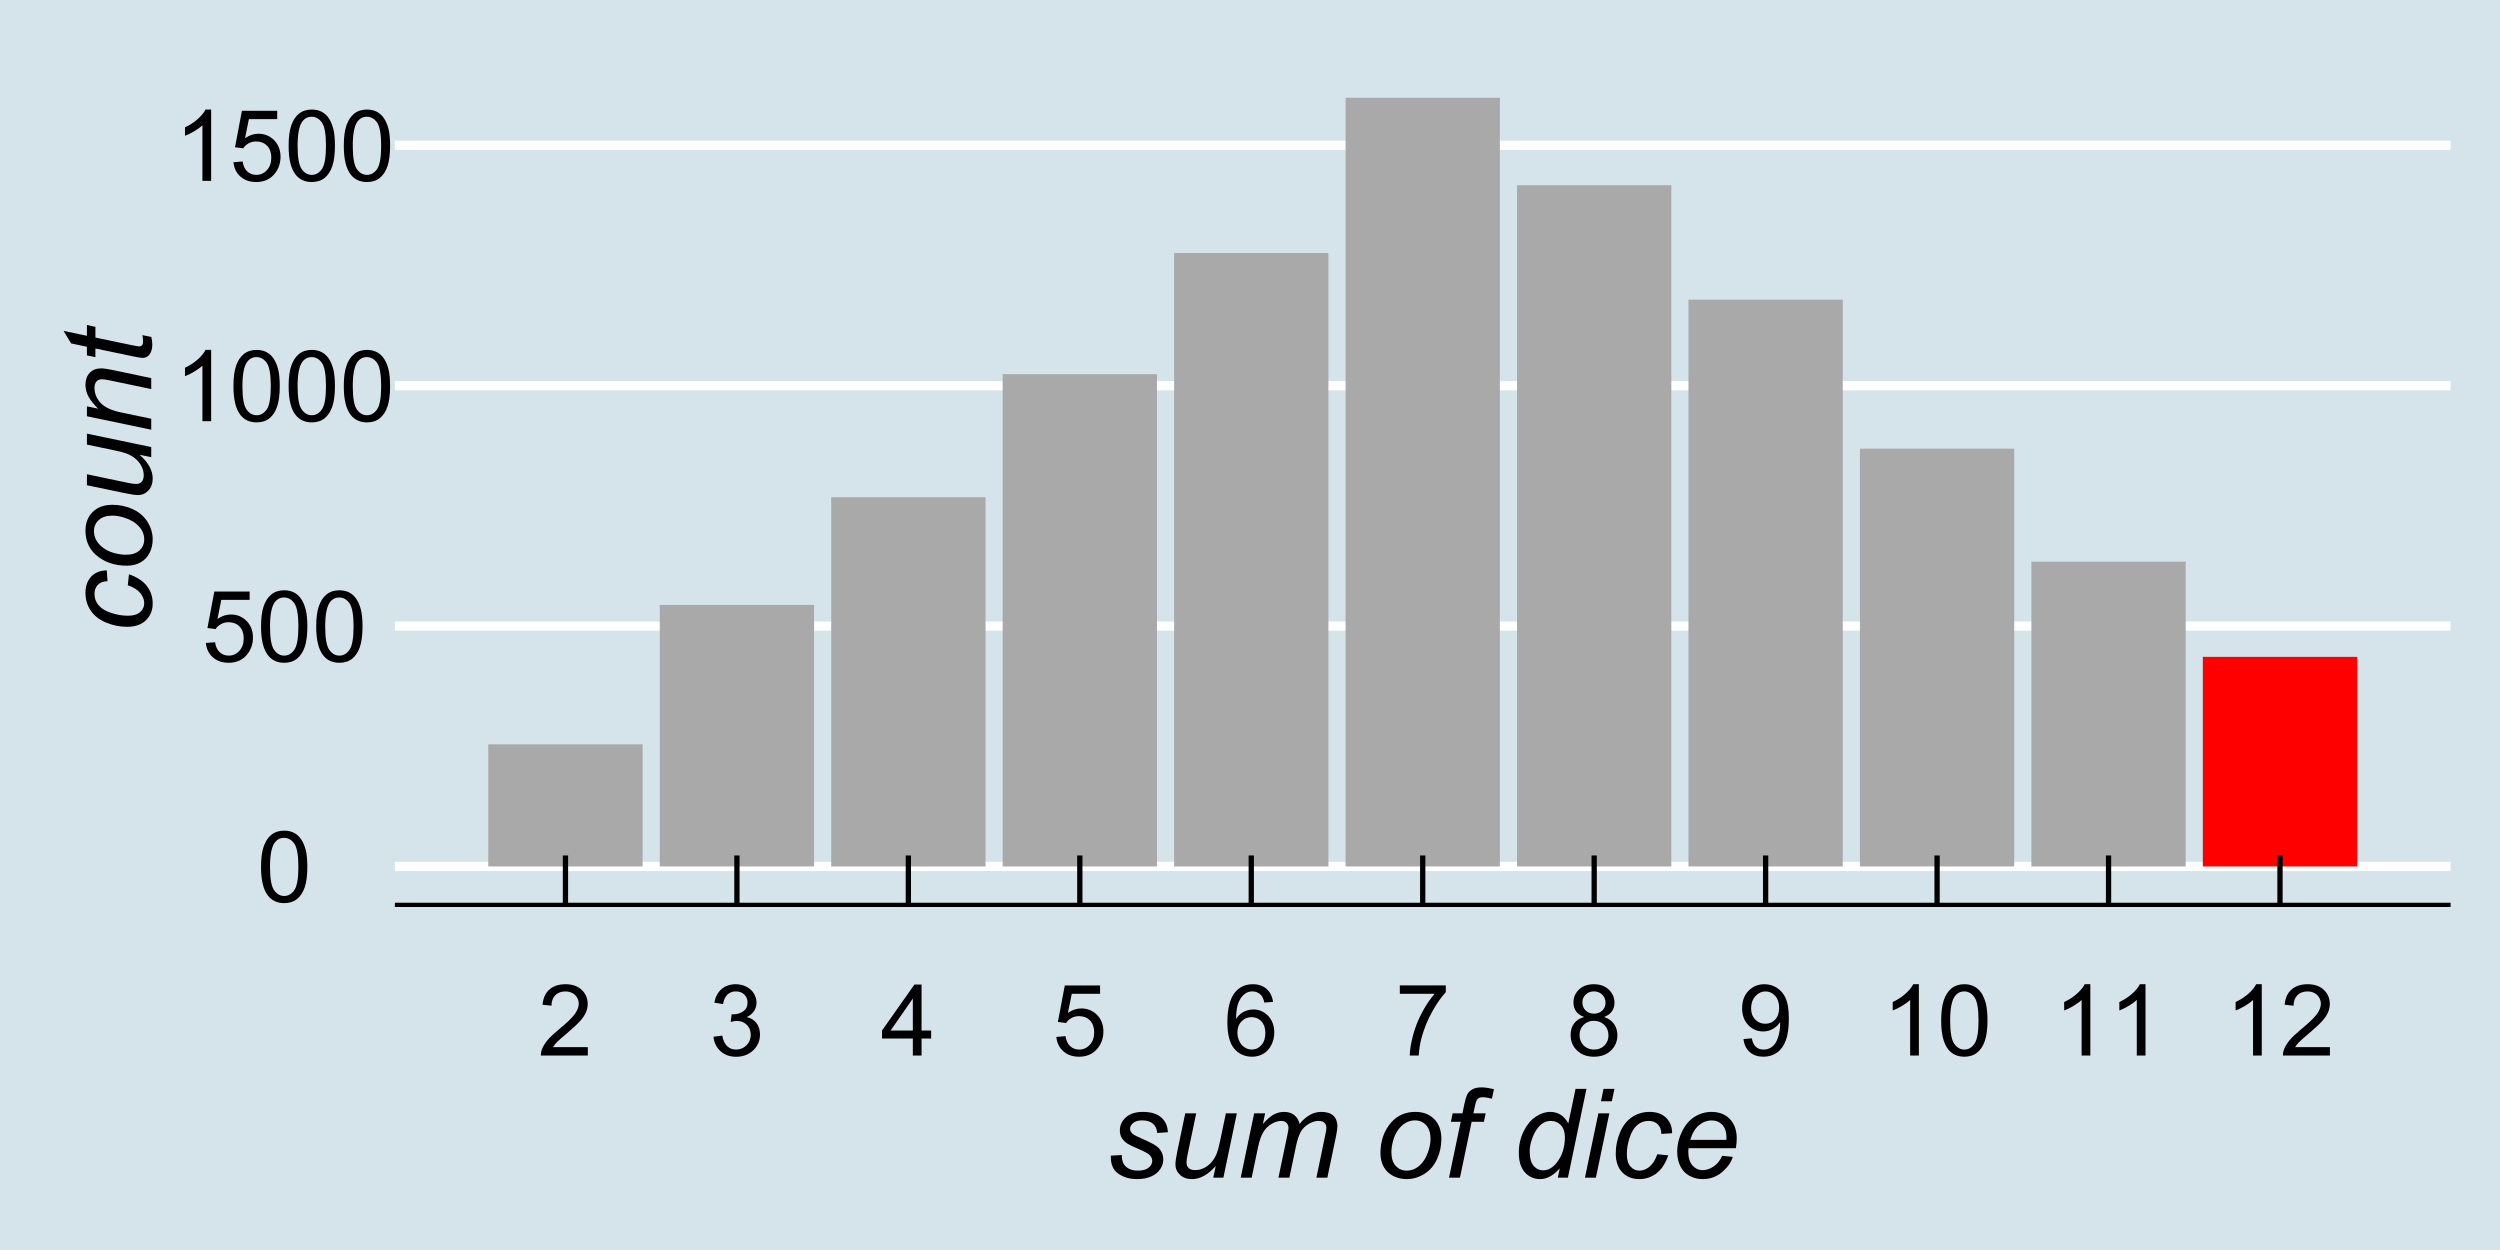
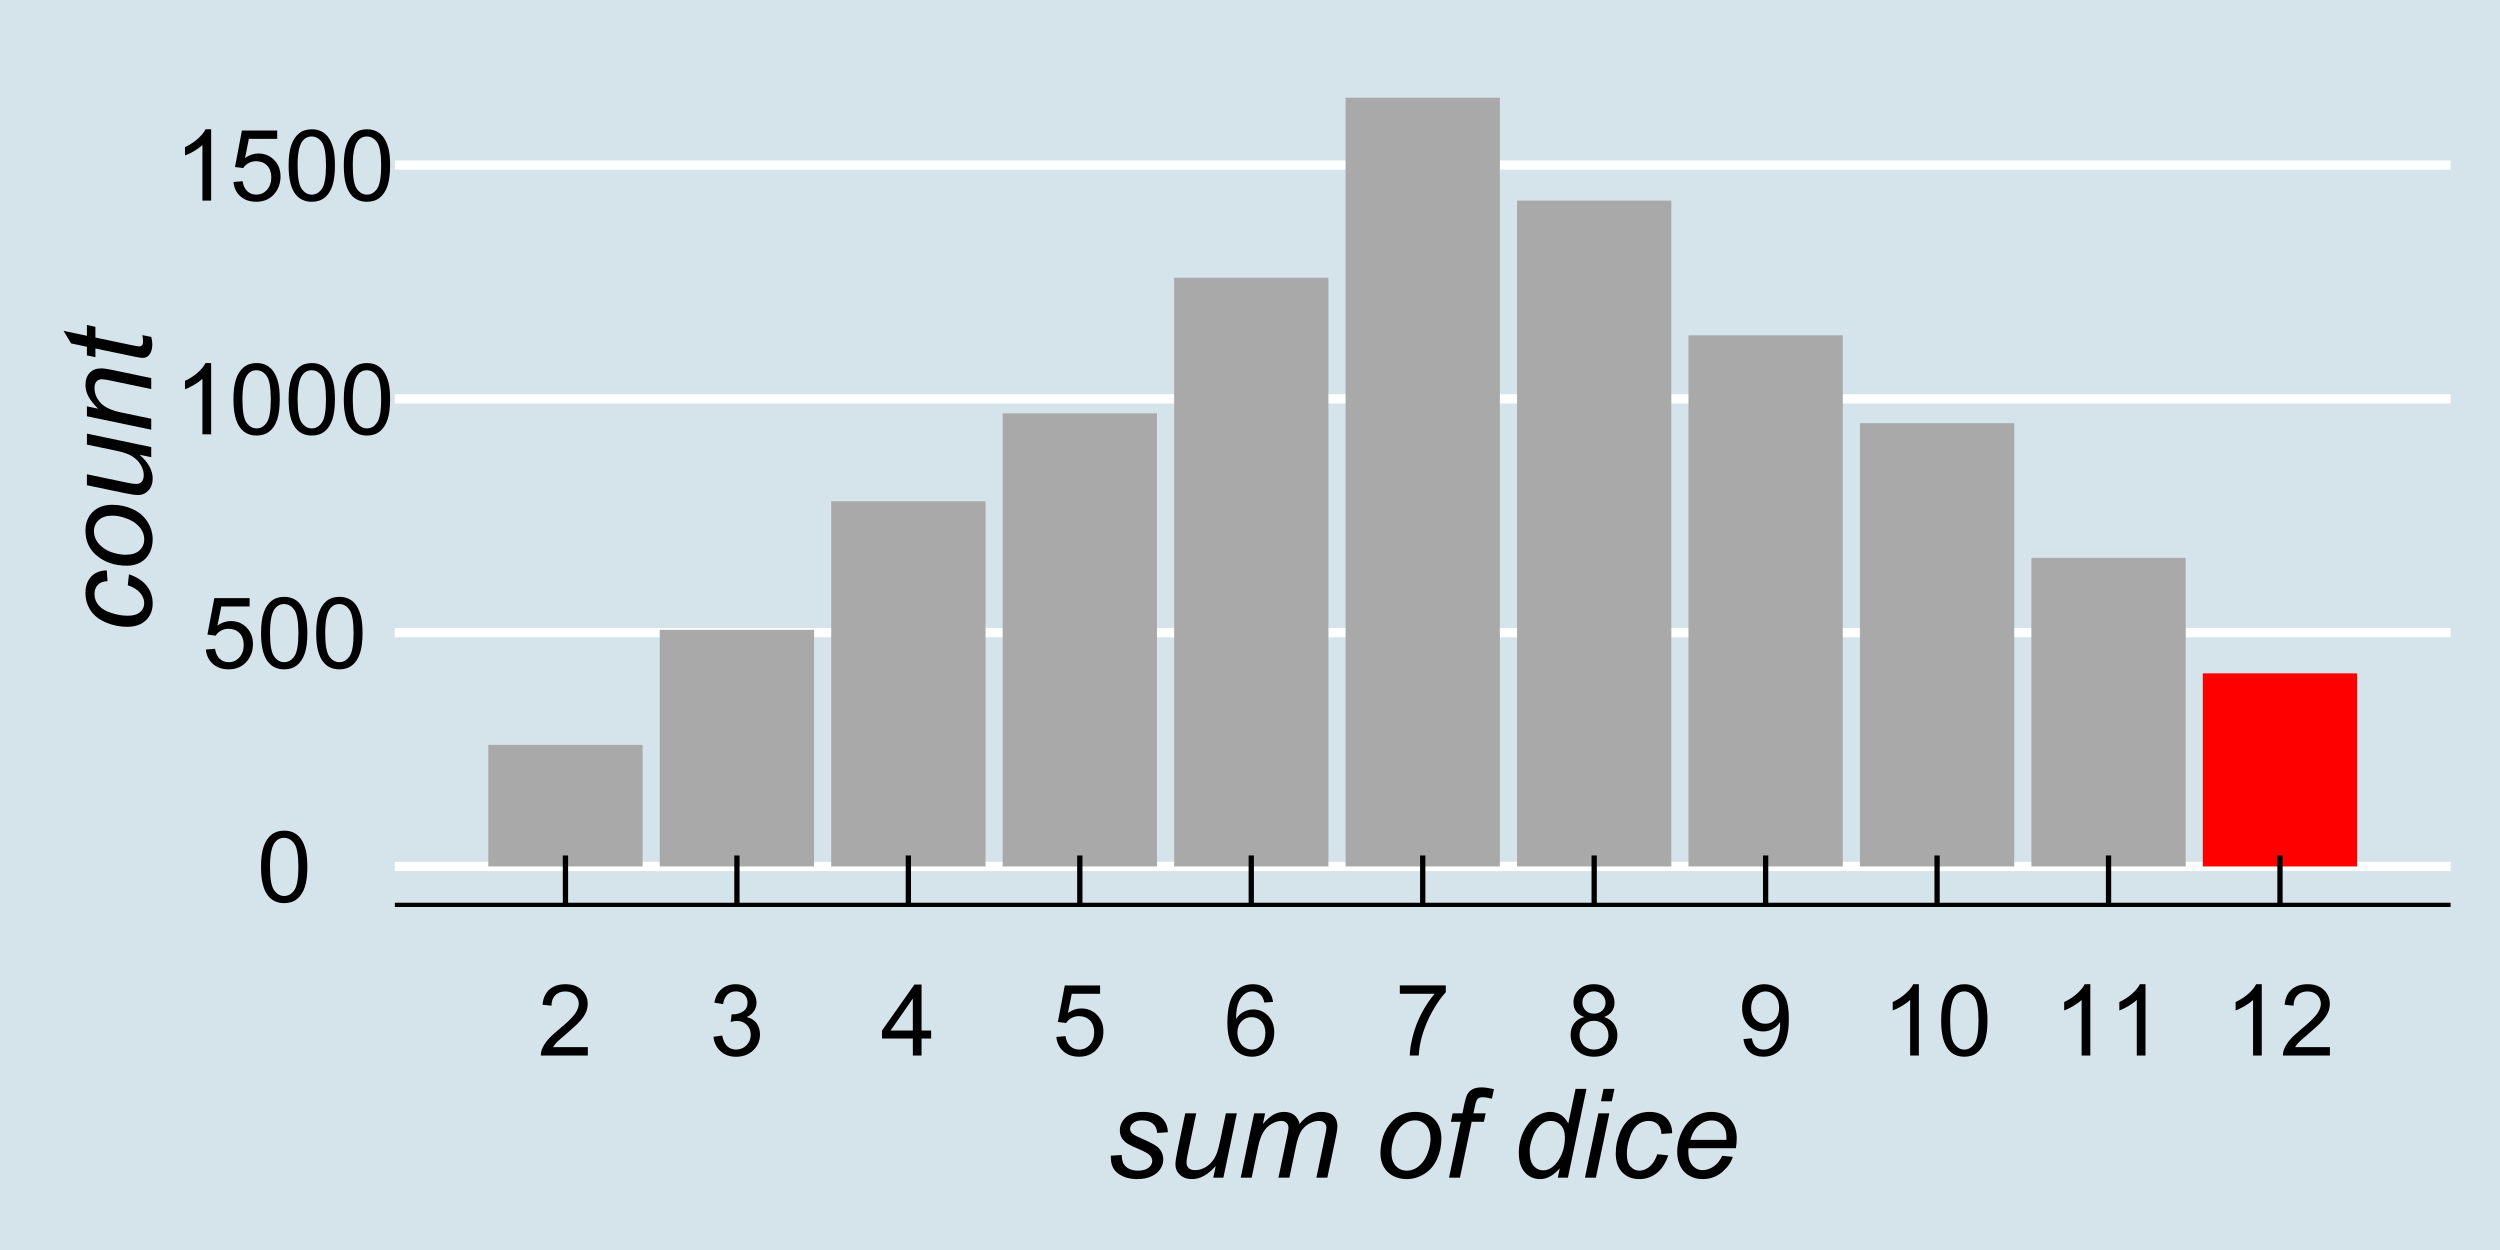
<svg xmlns="http://www.w3.org/2000/svg" xmlns:xlink="http://www.w3.org/1999/xlink" width="504pt" height="252pt" viewBox="0 0 504 252" version="1.1">
  <defs>
    <g>
      <symbol overflow="visible" id="glyph0-0">
        <path style="stroke:none;" d="M 2.5 0 L 2.5 -12.5 L 12.5 -12.5 L 12.5 0 Z M 2.812 -0.312 L 12.188 -0.312 L 12.188 -12.188 L 2.812 -12.188 Z M 2.812 -0.312 " />
      </symbol>
      <symbol overflow="visible" id="glyph0-1">
        <path style="stroke:none;" d="M 0.828 -7.062 C 0.824 -8.75 1 -10.113 1.352 -11.148 C 1.699 -12.176 2.219 -12.973 2.906 -13.535 C 3.594 -14.094 4.457 -14.371 5.5 -14.375 C 6.262 -14.371 6.934 -14.219 7.52 -13.91 C 8.098 -13.598 8.578 -13.148 8.957 -12.57 C 9.332 -11.984 9.629 -11.277 9.844 -10.441 C 10.055 -9.605 10.16 -8.477 10.164 -7.062 C 10.16 -5.375 9.988 -4.02 9.648 -2.992 C 9.301 -1.957 8.785 -1.16 8.102 -0.602 C 7.41 -0.039 6.543 0.238 5.5 0.242 C 4.117 0.238 3.031 -0.254 2.246 -1.242 C 1.297 -2.43 0.824 -4.367 0.828 -7.062 Z M 2.637 -7.062 C 2.637 -4.707 2.91 -3.145 3.461 -2.367 C 4.012 -1.59 4.691 -1.199 5.5 -1.203 C 6.305 -1.199 6.984 -1.59 7.535 -2.375 C 8.082 -3.152 8.355 -4.715 8.359 -7.062 C 8.355 -9.414 8.082 -10.98 7.535 -11.758 C 6.984 -12.531 6.297 -12.918 5.477 -12.922 C 4.668 -12.918 4.023 -12.578 3.547 -11.895 C 2.938 -11.02 2.637 -9.406 2.637 -7.062 Z M 2.637 -7.062 " />
      </symbol>
      <symbol overflow="visible" id="glyph0-2">
        <path style="stroke:none;" d="M 0.828 -3.75 L 2.676 -3.906 C 2.812 -3.004 3.129 -2.328 3.629 -1.879 C 4.121 -1.426 4.723 -1.199 5.43 -1.203 C 6.273 -1.199 6.988 -1.52 7.578 -2.16 C 8.16 -2.797 8.453 -3.641 8.457 -4.695 C 8.453 -5.695 8.172 -6.488 7.609 -7.07 C 7.043 -7.645 6.305 -7.934 5.398 -7.938 C 4.828 -7.934 4.32 -7.805 3.867 -7.551 C 3.41 -7.293 3.051 -6.961 2.793 -6.555 L 1.141 -6.766 L 2.531 -14.121 L 9.648 -14.121 L 9.648 -12.441 L 3.938 -12.441 L 3.164 -8.594 C 4.023 -9.191 4.922 -9.492 5.867 -9.492 C 7.113 -9.492 8.168 -9.059 9.031 -8.191 C 9.887 -7.324 10.316 -6.211 10.32 -4.852 C 10.316 -3.555 9.941 -2.434 9.188 -1.492 C 8.27 -0.336 7.016 0.238 5.43 0.242 C 4.125 0.238 3.062 -0.121 2.242 -0.852 C 1.418 -1.578 0.945 -2.547 0.828 -3.75 Z M 0.828 -3.75 " />
      </symbol>
      <symbol overflow="visible" id="glyph0-3">
        <path style="stroke:none;" d="M 7.453 0 L 5.695 0 L 5.695 -11.203 C 5.27 -10.797 4.711 -10.391 4.027 -9.988 C 3.34 -9.582 2.727 -9.281 2.18 -9.082 L 2.18 -10.781 C 3.16 -11.242 4.016 -11.801 4.754 -12.461 C 5.488 -13.113 6.012 -13.75 6.32 -14.375 L 7.453 -14.375 Z M 7.453 0 " />
      </symbol>
      <symbol overflow="visible" id="glyph0-4">
        <path style="stroke:none;" d="M 10.07 -1.688 L 10.07 0 L 0.605 0 C 0.59 -0.422 0.66 -0.828 0.812 -1.219 C 1.051 -1.863 1.438 -2.496 1.969 -3.125 C 2.5 -3.746 3.266 -4.469 4.266 -5.293 C 5.82 -6.566 6.871 -7.578 7.422 -8.324 C 7.965 -9.07 8.238 -9.773 8.242 -10.438 C 8.238 -11.133 7.988 -11.723 7.496 -12.203 C 6.996 -12.68 6.348 -12.918 5.547 -12.922 C 4.699 -12.918 4.023 -12.664 3.516 -12.16 C 3.008 -11.648 2.75 -10.945 2.742 -10.047 L 0.938 -10.234 C 1.062 -11.582 1.527 -12.609 2.336 -13.316 C 3.141 -14.02 4.223 -14.371 5.586 -14.375 C 6.957 -14.371 8.047 -13.992 8.848 -13.23 C 9.645 -12.469 10.043 -11.523 10.047 -10.398 C 10.043 -9.824 9.926 -9.262 9.695 -8.711 C 9.457 -8.156 9.066 -7.574 8.527 -6.965 C 7.98 -6.352 7.078 -5.512 5.82 -4.445 C 4.762 -3.559 4.086 -2.957 3.789 -2.641 C 3.488 -2.324 3.242 -2.008 3.047 -1.688 Z M 10.07 -1.688 " />
      </symbol>
      <symbol overflow="visible" id="glyph0-5">
        <path style="stroke:none;" d="M 0.84 -3.781 L 2.598 -4.016 C 2.793 -3.016 3.137 -2.297 3.625 -1.859 C 4.109 -1.418 4.699 -1.199 5.398 -1.203 C 6.223 -1.199 6.922 -1.488 7.496 -2.062 C 8.062 -2.633 8.348 -3.34 8.352 -4.188 C 8.348 -4.992 8.086 -5.656 7.559 -6.184 C 7.027 -6.707 6.355 -6.973 5.547 -6.973 C 5.211 -6.973 4.797 -6.906 4.305 -6.777 L 4.5 -8.32 C 4.617 -8.305 4.711 -8.297 4.785 -8.301 C 5.531 -8.297 6.203 -8.492 6.805 -8.887 C 7.398 -9.273 7.699 -9.875 7.703 -10.695 C 7.699 -11.336 7.48 -11.871 7.051 -12.293 C 6.613 -12.715 6.051 -12.926 5.359 -12.93 C 4.676 -12.926 4.105 -12.711 3.652 -12.285 C 3.191 -11.852 2.898 -11.207 2.773 -10.352 L 1.016 -10.664 C 1.227 -11.84 1.715 -12.75 2.48 -13.402 C 3.238 -14.047 4.188 -14.371 5.32 -14.375 C 6.102 -14.371 6.82 -14.203 7.48 -13.871 C 8.137 -13.531 8.641 -13.074 8.988 -12.5 C 9.336 -11.918 9.508 -11.305 9.512 -10.656 C 9.508 -10.035 9.344 -9.473 9.012 -8.965 C 8.68 -8.457 8.188 -8.051 7.539 -7.754 C 8.383 -7.555 9.039 -7.152 9.512 -6.539 C 9.977 -5.922 10.211 -5.148 10.215 -4.227 C 10.211 -2.973 9.758 -1.914 8.848 -1.047 C 7.934 -0.18 6.781 0.25 5.391 0.254 C 4.133 0.25 3.09 -0.121 2.262 -0.867 C 1.43 -1.617 0.953 -2.586 0.84 -3.781 Z M 0.84 -3.781 " />
      </symbol>
      <symbol overflow="visible" id="glyph0-6">
        <path style="stroke:none;" d="M 6.465 0 L 6.465 -3.43 L 0.254 -3.43 L 0.254 -5.039 L 6.789 -14.316 L 8.223 -14.316 L 8.223 -5.039 L 10.156 -5.039 L 10.156 -3.43 L 8.223 -3.43 L 8.223 0 Z M 6.465 -5.039 L 6.465 -11.492 L 1.984 -5.039 Z M 6.465 -5.039 " />
      </symbol>
      <symbol overflow="visible" id="glyph0-7">
        <path style="stroke:none;" d="M 9.953 -10.812 L 8.203 -10.672 C 8.047 -11.359 7.824 -11.863 7.539 -12.18 C 7.062 -12.676 6.477 -12.926 5.781 -12.93 C 5.219 -12.926 4.727 -12.77 4.305 -12.461 C 3.75 -12.055 3.312 -11.465 2.996 -10.691 C 2.676 -9.914 2.512 -8.812 2.5 -7.383 C 2.918 -8.027 3.434 -8.504 4.051 -8.82 C 4.66 -9.129 5.305 -9.285 5.977 -9.289 C 7.148 -9.285 8.145 -8.855 8.969 -7.992 C 9.789 -7.129 10.199 -6.012 10.203 -4.648 C 10.199 -3.746 10.008 -2.91 9.621 -2.141 C 9.234 -1.367 8.703 -0.777 8.027 -0.371 C 7.348 0.039 6.578 0.238 5.723 0.242 C 4.254 0.238 3.059 -0.297 2.137 -1.371 C 1.211 -2.449 0.75 -4.223 0.75 -6.699 C 0.75 -9.465 1.262 -11.477 2.285 -12.734 C 3.176 -13.824 4.375 -14.371 5.891 -14.375 C 7.012 -14.371 7.934 -14.055 8.656 -13.426 C 9.371 -12.793 9.805 -11.922 9.953 -10.812 Z M 2.773 -4.641 C 2.77 -4.031 2.898 -3.449 3.16 -2.898 C 3.414 -2.344 3.773 -1.922 4.238 -1.637 C 4.695 -1.344 5.184 -1.199 5.695 -1.203 C 6.434 -1.199 7.07 -1.5 7.605 -2.102 C 8.137 -2.699 8.402 -3.512 8.406 -4.539 C 8.402 -5.527 8.141 -6.309 7.617 -6.879 C 7.09 -7.449 6.426 -7.734 5.625 -7.734 C 4.828 -7.734 4.152 -7.449 3.602 -6.879 C 3.047 -6.309 2.77 -5.562 2.773 -4.641 Z M 2.773 -4.641 " />
      </symbol>
      <symbol overflow="visible" id="glyph0-8">
        <path style="stroke:none;" d="M 0.945 -12.441 L 0.945 -14.133 L 10.215 -14.133 L 10.215 -12.766 C 9.301 -11.793 8.398 -10.504 7.504 -8.895 C 6.609 -7.285 5.918 -5.633 5.43 -3.938 C 5.074 -2.738 4.852 -1.426 4.758 0 L 2.949 0 C 2.965 -1.125 3.188 -2.484 3.613 -4.082 C 4.035 -5.676 4.641 -7.215 5.434 -8.695 C 6.223 -10.176 7.066 -11.422 7.961 -12.441 Z M 0.945 -12.441 " />
      </symbol>
      <symbol overflow="visible" id="glyph0-9">
        <path style="stroke:none;" d="M 3.535 -7.766 C 2.801 -8.027 2.262 -8.41 1.914 -8.906 C 1.559 -9.398 1.383 -9.988 1.387 -10.684 C 1.383 -11.723 1.758 -12.598 2.508 -13.309 C 3.258 -14.016 4.254 -14.371 5.5 -14.375 C 6.746 -14.371 7.75 -14.008 8.516 -13.285 C 9.273 -12.555 9.656 -11.672 9.656 -10.633 C 9.656 -9.969 9.48 -9.391 9.133 -8.902 C 8.785 -8.406 8.258 -8.027 7.547 -7.766 C 8.426 -7.477 9.094 -7.016 9.555 -6.379 C 10.012 -5.738 10.242 -4.977 10.242 -4.094 C 10.242 -2.867 9.809 -1.84 8.945 -1.008 C 8.078 -0.176 6.938 0.238 5.527 0.242 C 4.109 0.238 2.973 -0.176 2.109 -1.012 C 1.242 -1.844 0.809 -2.887 0.812 -4.141 C 0.809 -5.07 1.043 -5.852 1.52 -6.48 C 1.988 -7.105 2.66 -7.531 3.535 -7.766 Z M 3.184 -10.742 C 3.18 -10.062 3.398 -9.512 3.836 -9.082 C 4.27 -8.652 4.836 -8.438 5.539 -8.438 C 6.211 -8.438 6.766 -8.648 7.203 -9.078 C 7.633 -9.5 7.852 -10.023 7.852 -10.645 C 7.852 -11.285 7.629 -11.828 7.184 -12.27 C 6.738 -12.707 6.18 -12.926 5.516 -12.93 C 4.844 -12.926 4.289 -12.711 3.848 -12.285 C 3.402 -11.852 3.18 -11.336 3.184 -10.742 Z M 2.617 -4.133 C 2.613 -3.625 2.73 -3.141 2.973 -2.676 C 3.207 -2.203 3.562 -1.84 4.031 -1.586 C 4.5 -1.328 5.004 -1.199 5.547 -1.203 C 6.383 -1.199 7.074 -1.469 7.625 -2.012 C 8.168 -2.547 8.441 -3.234 8.445 -4.07 C 8.441 -4.918 8.16 -5.617 7.602 -6.172 C 7.035 -6.719 6.332 -6.996 5.488 -7 C 4.66 -6.996 3.977 -6.723 3.434 -6.18 C 2.887 -5.629 2.613 -4.945 2.617 -4.133 Z M 2.617 -4.133 " />
      </symbol>
      <symbol overflow="visible" id="glyph0-10">
        <path style="stroke:none;" d="M 1.094 -3.312 L 2.781 -3.469 C 2.926 -2.672 3.199 -2.094 3.605 -1.738 C 4.004 -1.379 4.523 -1.199 5.156 -1.203 C 5.695 -1.199 6.168 -1.324 6.578 -1.574 C 6.98 -1.82 7.312 -2.148 7.578 -2.562 C 7.836 -2.973 8.055 -3.531 8.23 -4.238 C 8.406 -4.938 8.496 -5.656 8.496 -6.387 C 8.496 -6.465 8.492 -6.582 8.484 -6.738 C 8.133 -6.176 7.652 -5.719 7.047 -5.375 C 6.434 -5.023 5.773 -4.852 5.07 -4.852 C 3.879 -4.852 2.875 -5.281 2.059 -6.141 C 1.234 -7 0.824 -8.133 0.828 -9.539 C 0.824 -10.992 1.254 -12.16 2.113 -13.047 C 2.969 -13.93 4.043 -14.371 5.332 -14.375 C 6.262 -14.371 7.109 -14.121 7.883 -13.621 C 8.652 -13.117 9.238 -12.402 9.641 -11.477 C 10.039 -10.547 10.242 -9.207 10.242 -7.453 C 10.242 -5.621 10.043 -4.16 9.648 -3.078 C 9.25 -1.992 8.66 -1.168 7.875 -0.605 C 7.09 -0.039 6.168 0.238 5.117 0.242 C 3.992 0.238 3.078 -0.066 2.371 -0.688 C 1.66 -1.305 1.234 -2.18 1.094 -3.312 Z M 8.289 -9.629 C 8.285 -10.633 8.016 -11.434 7.484 -12.031 C 6.945 -12.621 6.301 -12.918 5.547 -12.922 C 4.762 -12.918 4.082 -12.602 3.504 -11.965 C 2.926 -11.324 2.637 -10.496 2.637 -9.484 C 2.637 -8.57 2.91 -7.828 3.461 -7.262 C 4.012 -6.688 4.691 -6.402 5.5 -6.406 C 6.309 -6.402 6.977 -6.688 7.504 -7.262 C 8.023 -7.828 8.285 -8.617 8.289 -9.629 Z M 8.289 -9.629 " />
      </symbol>
      <symbol overflow="visible" id="glyph1-0">
        <path style="stroke:none;" d="M 3.125 0 L 3.125 -15.625 L 15.625 -15.625 L 15.625 0 Z M 3.516 -0.391 L 15.234 -0.391 L 15.234 -15.234 L 3.516 -15.234 Z M 3.516 -0.391 " />
      </symbol>
      <symbol overflow="visible" id="glyph1-1">
        <path style="stroke:none;" d="M 1.039 -4.43 L 3.246 -4.566 C 3.246 -3.926 3.344 -3.387 3.539 -2.941 C 3.734 -2.492 4.094 -2.125 4.617 -1.84 C 5.141 -1.555 5.754 -1.41 6.457 -1.414 C 7.434 -1.41 8.164 -1.605 8.652 -2 C 9.141 -2.387 9.387 -2.848 9.387 -3.383 C 9.387 -3.758 9.238 -4.121 8.949 -4.469 C 8.645 -4.809 7.91 -5.23 6.742 -5.73 C 5.574 -6.23 4.828 -6.582 4.504 -6.789 C 3.957 -7.121 3.547 -7.512 3.27 -7.965 C 2.992 -8.41 2.852 -8.93 2.855 -9.523 C 2.852 -10.543 3.258 -11.422 4.074 -12.156 C 4.887 -12.887 6.027 -13.254 7.496 -13.258 C 9.121 -13.254 10.359 -12.879 11.211 -12.129 C 12.059 -11.375 12.5 -10.383 12.535 -9.156 L 10.375 -9.008 C 10.34 -9.785 10.062 -10.406 9.547 -10.863 C 9.023 -11.316 8.289 -11.543 7.336 -11.547 C 6.57 -11.543 5.973 -11.367 5.551 -11.023 C 5.125 -10.672 4.914 -10.293 4.918 -9.887 C 4.914 -9.477 5.098 -9.121 5.469 -8.812 C 5.711 -8.602 6.344 -8.273 7.359 -7.836 C 9.051 -7.102 10.117 -6.523 10.559 -6.102 C 11.258 -5.422 11.605 -4.602 11.609 -3.637 C 11.605 -2.992 11.41 -2.359 11.016 -1.742 C 10.621 -1.121 10.02 -0.629 9.211 -0.262 C 8.398 0.109 7.441 0.293 6.348 0.293 C 4.848 0.293 3.574 -0.074 2.527 -0.816 C 1.473 -1.555 0.977 -2.762 1.039 -4.43 Z M 1.039 -4.43 " />
      </symbol>
      <symbol overflow="visible" id="glyph1-2">
        <path style="stroke:none;" d="M 9.68 -2.344 C 8.125 -0.586 6.531 0.293 4.906 0.293 C 3.902 0.293 3.098 0.008 2.484 -0.566 C 1.867 -1.141 1.559 -1.844 1.562 -2.672 C 1.559 -3.219 1.695 -4.152 1.977 -5.48 L 3.539 -12.965 L 5.75 -12.965 L 4.016 -4.676 C 3.867 -3.98 3.797 -3.441 3.797 -3.062 C 3.797 -2.574 3.945 -2.195 4.242 -1.922 C 4.539 -1.648 4.977 -1.512 5.555 -1.516 C 6.172 -1.512 6.773 -1.66 7.363 -1.965 C 7.953 -2.262 8.461 -2.668 8.891 -3.184 C 9.316 -3.691 9.668 -4.301 9.938 -5.004 C 10.113 -5.449 10.32 -6.234 10.559 -7.359 L 11.73 -12.965 L 13.941 -12.965 L 11.23 0 L 9.191 0 Z M 9.68 -2.344 " />
      </symbol>
      <symbol overflow="visible" id="glyph1-3">
        <path style="stroke:none;" d="M 0.816 0 L 3.527 -12.965 L 5.738 -12.965 L 5.285 -10.828 C 6.105 -11.746 6.84 -12.379 7.488 -12.73 C 8.137 -13.078 8.836 -13.254 9.594 -13.258 C 10.398 -13.254 11.074 -13.039 11.613 -12.617 C 12.152 -12.188 12.508 -11.594 12.684 -10.828 C 13.34 -11.641 14.031 -12.246 14.762 -12.652 C 15.488 -13.051 16.258 -13.254 17.066 -13.258 C 18.145 -13.254 18.957 -12.996 19.5 -12.488 C 20.039 -11.973 20.309 -11.254 20.312 -10.328 C 20.309 -9.926 20.215 -9.266 20.031 -8.352 L 18.285 0 L 16.078 0 L 17.859 -8.57 C 18.012 -9.266 18.086 -9.766 18.09 -10.07 C 18.086 -10.492 17.953 -10.824 17.688 -11.07 C 17.418 -11.312 17.039 -11.438 16.555 -11.438 C 15.891 -11.438 15.219 -11.238 14.535 -10.84 C 13.852 -10.441 13.32 -9.918 12.945 -9.27 C 12.562 -8.621 12.23 -7.625 11.949 -6.285 L 10.633 0 L 8.422 0 L 10.254 -8.754 C 10.383 -9.348 10.445 -9.77 10.449 -10.023 C 10.445 -10.441 10.312 -10.781 10.051 -11.047 C 9.785 -11.305 9.441 -11.438 9.02 -11.438 C 8.391 -11.438 7.734 -11.238 7.051 -10.84 C 6.359 -10.441 5.801 -9.883 5.371 -9.172 C 4.938 -8.457 4.582 -7.445 4.309 -6.129 L 3.027 0 Z M 0.816 0 " />
      </symbol>
      <symbol overflow="visible" id="glyph1-4">
        <path style="stroke:none;" d="" />
      </symbol>
      <symbol overflow="visible" id="glyph1-5">
        <path style="stroke:none;" d="M 1.219 -4.918 C 1.219 -7.445 1.961 -9.543 3.453 -11.207 C 4.68 -12.57 6.293 -13.254 8.289 -13.258 C 9.848 -13.254 11.105 -12.766 12.066 -11.793 C 13.02 -10.812 13.5 -9.492 13.5 -7.836 C 13.5 -6.344 13.199 -4.961 12.598 -3.68 C 11.996 -2.398 11.137 -1.414 10.027 -0.73 C 8.914 -0.047 7.746 0.293 6.52 0.293 C 5.508 0.293 4.59 0.078 3.766 -0.352 C 2.938 -0.781 2.305 -1.391 1.871 -2.184 C 1.434 -2.969 1.219 -3.879 1.219 -4.918 Z M 3.43 -5.141 C 3.426 -3.914 3.719 -2.988 4.309 -2.359 C 4.891 -1.727 5.637 -1.41 6.543 -1.414 C 7.012 -1.41 7.48 -1.508 7.945 -1.699 C 8.406 -1.891 8.836 -2.18 9.238 -2.574 C 9.637 -2.961 9.977 -3.406 10.258 -3.91 C 10.535 -4.41 10.762 -4.953 10.938 -5.531 C 11.188 -6.336 11.312 -7.105 11.316 -7.848 C 11.312 -9.016 11.02 -9.926 10.43 -10.574 C 9.84 -11.219 9.098 -11.543 8.203 -11.547 C 7.508 -11.543 6.875 -11.379 6.309 -11.051 C 5.738 -10.723 5.223 -10.238 4.766 -9.605 C 4.305 -8.969 3.969 -8.23 3.754 -7.391 C 3.535 -6.547 3.426 -5.797 3.43 -5.141 Z M 3.43 -5.141 " />
      </symbol>
      <symbol overflow="visible" id="glyph1-6">
        <path style="stroke:none;" d="M 1.137 0 L 3.492 -11.254 L 1.516 -11.254 L 1.867 -12.965 L 3.844 -12.965 L 4.223 -14.809 C 4.414 -15.723 4.617 -16.387 4.828 -16.797 C 5.035 -17.199 5.371 -17.535 5.84 -17.801 C 6.305 -18.066 6.941 -18.199 7.75 -18.199 C 8.309 -18.199 9.121 -18.082 10.191 -17.848 L 9.789 -15.918 C 9.039 -16.109 8.414 -16.207 7.91 -16.211 C 7.477 -16.207 7.148 -16.098 6.926 -15.887 C 6.703 -15.668 6.508 -15.16 6.348 -14.355 L 6.055 -12.965 L 8.52 -12.965 L 8.168 -11.254 L 5.699 -11.254 L 3.344 0 Z M 1.137 0 " />
      </symbol>
      <symbol overflow="visible" id="glyph1-7">
        <path style="stroke:none;" d="M 9.57 -1.879 C 8.305 -0.43 6.988 0.293 5.617 0.293 C 4.387 0.293 3.363 -0.16 2.547 -1.066 C 1.727 -1.973 1.316 -3.289 1.32 -5.016 C 1.316 -6.594 1.641 -8.035 2.289 -9.344 C 2.934 -10.648 3.742 -11.629 4.715 -12.281 C 5.688 -12.93 6.664 -13.254 7.641 -13.258 C 9.25 -13.254 10.465 -12.477 11.293 -10.926 L 12.758 -17.895 L 14.953 -17.895 L 11.219 0 L 9.18 0 Z M 3.516 -5.434 C 3.516 -4.527 3.605 -3.816 3.785 -3.297 C 3.965 -2.773 4.27 -2.34 4.699 -1.996 C 5.129 -1.648 5.645 -1.477 6.25 -1.477 C 7.246 -1.477 8.152 -1.996 8.973 -3.039 C 10.059 -4.418 10.605 -6.129 10.609 -8.168 C 10.605 -9.191 10.336 -9.992 9.801 -10.57 C 9.262 -11.148 8.586 -11.438 7.777 -11.438 C 7.246 -11.438 6.766 -11.316 6.328 -11.082 C 5.891 -10.844 5.457 -10.445 5.035 -9.879 C 4.605 -9.312 4.246 -8.594 3.953 -7.727 C 3.66 -6.855 3.516 -6.09 3.516 -5.434 Z M 3.516 -5.434 " />
      </symbol>
      <symbol overflow="visible" id="glyph1-8">
        <path style="stroke:none;" d="M 3.969 -15.395 L 4.492 -17.895 L 6.688 -17.895 L 6.164 -15.395 Z M 0.746 0 L 3.453 -12.965 L 5.664 -12.965 L 2.953 0 Z M 0.746 0 " />
      </symbol>
      <symbol overflow="visible" id="glyph1-9">
        <path style="stroke:none;" d="M 9.777 -4.723 L 11.988 -4.492 C 11.434 -2.871 10.645 -1.668 9.625 -0.883 C 8.602 -0.098 7.441 0.293 6.141 0.293 C 4.73 0.293 3.586 -0.16 2.715 -1.074 C 1.836 -1.98 1.398 -3.254 1.402 -4.895 C 1.398 -6.309 1.68 -7.703 2.246 -9.07 C 2.805 -10.438 3.609 -11.477 4.656 -12.188 C 5.699 -12.898 6.895 -13.254 8.238 -13.258 C 9.629 -13.254 10.73 -12.859 11.547 -12.078 C 12.359 -11.289 12.766 -10.25 12.77 -8.961 L 10.594 -8.812 C 10.586 -9.633 10.348 -10.273 9.879 -10.742 C 9.41 -11.203 8.793 -11.438 8.031 -11.438 C 7.145 -11.438 6.375 -11.156 5.727 -10.594 C 5.07 -10.031 4.559 -9.18 4.191 -8.039 C 3.816 -6.895 3.633 -5.793 3.637 -4.734 C 3.633 -3.629 3.875 -2.797 4.367 -2.246 C 4.852 -1.688 5.457 -1.41 6.176 -1.414 C 6.891 -1.41 7.574 -1.684 8.23 -2.23 C 8.883 -2.773 9.398 -3.605 9.777 -4.723 Z M 9.777 -4.723 " />
      </symbol>
      <symbol overflow="visible" id="glyph1-10">
        <path style="stroke:none;" d="M 10.352 -4.406 L 12.5 -4.188 C 12.188 -3.117 11.477 -2.102 10.367 -1.145 C 9.254 -0.184 7.934 0.293 6.398 0.293 C 5.438 0.293 4.555 0.074 3.754 -0.371 C 2.949 -0.812 2.34 -1.461 1.922 -2.309 C 1.5 -3.152 1.289 -4.113 1.293 -5.199 C 1.289 -6.613 1.617 -7.988 2.273 -9.32 C 2.93 -10.648 3.777 -11.637 4.82 -12.285 C 5.859 -12.93 6.988 -13.254 8.203 -13.258 C 9.75 -13.254 10.984 -12.773 11.906 -11.816 C 12.828 -10.852 13.289 -9.543 13.293 -7.887 C 13.289 -7.25 13.23 -6.598 13.121 -5.934 L 3.578 -5.934 C 3.543 -5.68 3.527 -5.453 3.527 -5.25 C 3.527 -4.035 3.805 -3.109 4.363 -2.473 C 4.918 -1.832 5.602 -1.512 6.41 -1.516 C 7.164 -1.512 7.906 -1.758 8.641 -2.258 C 9.371 -2.75 9.941 -3.469 10.352 -4.406 Z M 3.93 -7.617 L 11.207 -7.617 C 11.211 -7.844 11.215 -8.004 11.219 -8.105 C 11.215 -9.207 10.938 -10.055 10.387 -10.648 C 9.832 -11.234 9.121 -11.531 8.25 -11.535 C 7.305 -11.531 6.441 -11.207 5.668 -10.559 C 4.887 -9.906 4.309 -8.926 3.93 -7.617 Z M 3.93 -7.617 " />
      </symbol>
      <symbol overflow="visible" id="glyph2-0">
        <path style="stroke:none;" d="M 0 -3.125 L -15.625 -3.125 L -15.625 -15.625 L 0 -15.625 Z M -0.391 -3.516 L -0.391 -15.234 L -15.234 -15.234 L -15.234 -3.516 Z M -0.391 -3.516 " />
      </symbol>
      <symbol overflow="visible" id="glyph2-1">
        <path style="stroke:none;" d="M -4.723 -9.777 L -4.492 -11.988 C -2.871 -11.434 -1.668 -10.645 -0.883 -9.625 C -0.098 -8.602 0.293 -7.441 0.293 -6.141 C 0.293 -4.73 -0.16 -3.586 -1.074 -2.715 C -1.98 -1.836 -3.254 -1.398 -4.895 -1.402 C -6.309 -1.398 -7.703 -1.68 -9.07 -2.246 C -10.438 -2.805 -11.477 -3.609 -12.188 -4.656 C -12.898 -5.699 -13.254 -6.895 -13.258 -8.238 C -13.254 -9.629 -12.859 -10.73 -12.078 -11.547 C -11.289 -12.359 -10.25 -12.766 -8.961 -12.77 L -8.812 -10.594 C -9.633 -10.586 -10.273 -10.348 -10.742 -9.879 C -11.203 -9.41 -11.438 -8.793 -11.438 -8.031 C -11.438 -7.145 -11.156 -6.375 -10.594 -5.727 C -10.031 -5.07 -9.18 -4.559 -8.039 -4.191 C -6.895 -3.816 -5.793 -3.633 -4.734 -3.637 C -3.625 -3.633 -2.793 -3.875 -2.242 -4.367 C -1.688 -4.852 -1.41 -5.457 -1.414 -6.176 C -1.41 -6.891 -1.684 -7.574 -2.23 -8.23 C -2.773 -8.883 -3.605 -9.398 -4.723 -9.777 Z M -4.723 -9.777 " />
      </symbol>
      <symbol overflow="visible" id="glyph2-2">
        <path style="stroke:none;" d="M -4.918 -1.223 C -7.445 -1.219 -9.543 -1.961 -11.207 -3.453 C -12.57 -4.68 -13.254 -6.293 -13.258 -8.289 C -13.254 -9.848 -12.766 -11.105 -11.793 -12.066 C -10.812 -13.02 -9.492 -13.5 -7.836 -13.5 C -6.344 -13.5 -4.961 -13.199 -3.68 -12.598 C -2.398 -11.996 -1.414 -11.137 -0.73 -10.027 C -0.047 -8.914 0.293 -7.746 0.293 -6.52 C 0.293 -5.508 0.078 -4.59 -0.352 -3.766 C -0.781 -2.938 -1.391 -2.309 -2.184 -1.875 C -2.969 -1.438 -3.879 -1.219 -4.918 -1.223 Z M -5.141 -3.43 C -3.914 -3.426 -2.988 -3.719 -2.359 -4.309 C -1.727 -4.891 -1.41 -5.637 -1.414 -6.543 C -1.41 -7.012 -1.508 -7.48 -1.699 -7.945 C -1.891 -8.406 -2.18 -8.836 -2.574 -9.238 C -2.961 -9.637 -3.406 -9.977 -3.91 -10.258 C -4.41 -10.535 -4.953 -10.762 -5.531 -10.938 C -6.336 -11.188 -7.105 -11.312 -7.848 -11.316 C -9.016 -11.312 -9.926 -11.02 -10.574 -10.43 C -11.219 -9.84 -11.543 -9.098 -11.547 -8.203 C -11.543 -7.508 -11.379 -6.875 -11.051 -6.309 C -10.723 -5.738 -10.238 -5.223 -9.605 -4.766 C -8.969 -4.305 -8.23 -3.969 -7.391 -3.754 C -6.547 -3.535 -5.797 -3.426 -5.141 -3.43 Z M -5.141 -3.43 " />
      </symbol>
      <symbol overflow="visible" id="glyph2-3">
        <path style="stroke:none;" d="M -2.344 -9.68 C -0.586 -8.125 0.293 -6.531 0.293 -4.906 C 0.293 -3.902 0.008 -3.098 -0.566 -2.484 C -1.141 -1.867 -1.844 -1.559 -2.672 -1.562 C -3.219 -1.559 -4.152 -1.695 -5.48 -1.977 L -12.965 -3.539 L -12.965 -5.75 L -4.676 -4.016 C -3.98 -3.867 -3.441 -3.797 -3.062 -3.797 C -2.574 -3.797 -2.195 -3.945 -1.922 -4.242 C -1.648 -4.539 -1.512 -4.977 -1.512 -5.555 C -1.512 -6.172 -1.66 -6.773 -1.965 -7.363 C -2.262 -7.953 -2.668 -8.461 -3.184 -8.891 C -3.691 -9.316 -4.301 -9.668 -5.004 -9.938 C -5.449 -10.113 -6.234 -10.32 -7.359 -10.559 L -12.965 -11.73 L -12.965 -13.941 L 0 -11.23 L 0 -9.191 Z M -2.344 -9.68 " />
      </symbol>
      <symbol overflow="visible" id="glyph2-4">
        <path style="stroke:none;" d="M 0 -0.828 L -12.965 -3.539 L -12.965 -5.543 L -10.707 -5.066 C -11.59 -5.934 -12.238 -6.746 -12.645 -7.504 C -13.051 -8.258 -13.254 -9.031 -13.258 -9.828 C -13.254 -10.875 -12.969 -11.699 -12.402 -12.297 C -11.828 -12.895 -11.066 -13.195 -10.121 -13.195 C -9.637 -13.195 -8.879 -13.09 -7.848 -12.879 L 0 -11.23 L 0 -9.02 L -8.215 -10.742 C -9.012 -10.91 -9.602 -10.996 -9.984 -11 C -10.414 -10.996 -10.762 -10.848 -11.035 -10.555 C -11.301 -10.254 -11.438 -9.824 -11.438 -9.266 C -11.438 -8.133 -11.027 -7.125 -10.215 -6.242 C -9.398 -5.355 -8.004 -4.707 -6.031 -4.297 L 0 -3.039 Z M 0 -0.828 " />
      </symbol>
      <symbol overflow="visible" id="glyph2-5">
        <path style="stroke:none;" d="M -1.793 -5.992 L 0.012 -5.629 C 0.148 -5.098 0.215 -4.586 0.219 -4.09 C 0.215 -3.207 0.004 -2.504 -0.426 -1.988 C -0.75 -1.594 -1.195 -1.398 -1.758 -1.402 C -2.039 -1.398 -2.691 -1.508 -3.723 -1.723 L -11.254 -3.297 L -11.254 -1.551 L -12.965 -1.906 L -12.965 -3.648 L -16.148 -4.32 L -17.676 -6.848 L -12.965 -5.859 L -12.965 -8.031 L -11.254 -7.668 L -11.254 -5.504 L -4.09 -4.004 C -3.176 -3.812 -2.629 -3.719 -2.453 -3.723 C -2.191 -3.719 -1.992 -3.797 -1.855 -3.949 C -1.715 -4.098 -1.645 -4.344 -1.648 -4.688 C -1.645 -5.176 -1.695 -5.609 -1.793 -5.992 Z M -1.793 -5.992 " />
      </symbol>
    </g>
    <clipPath id="clip1">
      <path d="M 79.605 173 L 494.039 173 L 494.039 176 L 79.605 176 Z M 79.605 173 " />
    </clipPath>
    <clipPath id="clip2">
-       <path d="M 79.605 125 L 494.039 125 L 494.039 128 L 79.605 128 Z M 79.605 125 " />
+       <path d="M 79.605 126 L 494.039 126 L 494.039 129 L 79.605 129 Z M 79.605 126 " />
    </clipPath>
    <clipPath id="clip3">
-       <path d="M 79.605 76 L 494.039 76 L 494.039 79 L 79.605 79 Z M 79.605 76 " />
+       <path d="M 79.605 79 L 494.039 79 L 494.039 82 L 79.605 82 Z M 79.605 79 " />
    </clipPath>
    <clipPath id="clip4">
-       <path d="M 79.605 28 L 494.039 28 L 494.039 31 L 79.605 31 Z M 79.605 28 " />
+       <path d="M 79.605 32 L 494.039 32 L 494.039 35 L 79.605 35 Z M 79.605 32 " />
    </clipPath>
  </defs>
-   <g id="surface174">
+   <g id="surface194">
    <rect x="0" y="0" width="504" height="252" style="fill:rgb(100%,100%,100%);fill-opacity:1;stroke:none;" />
    <rect x="0" y="0" width="504" height="252" style="fill:rgb(83.529%,89.412%,92.157%);fill-opacity:1;stroke:none;" />
    <g clip-path="url(#clip1)" clip-rule="nonzero">
      <path style="fill:none;stroke-width:1.867;stroke-linecap:butt;stroke-linejoin:round;stroke:rgb(100%,100%,100%);stroke-opacity:1;stroke-miterlimit:10;" d="M 79.605 174.676 L 494.039 174.676 " />
    </g>
    <g clip-path="url(#clip2)" clip-rule="nonzero">
-       <path style="fill:none;stroke-width:1.867;stroke-linecap:butt;stroke-linejoin:round;stroke:rgb(100%,100%,100%);stroke-opacity:1;stroke-miterlimit:10;" d="M 79.605 126.215 L 494.039 126.215 " />
+       <path style="fill:none;stroke-width:1.867;stroke-linecap:butt;stroke-linejoin:round;stroke:rgb(100%,100%,100%);stroke-opacity:1;stroke-miterlimit:10;" d="M 79.605 127.543 L 494.039 127.543 " />
    </g>
    <g clip-path="url(#clip3)" clip-rule="nonzero">
-       <path style="fill:none;stroke-width:1.867;stroke-linecap:butt;stroke-linejoin:round;stroke:rgb(100%,100%,100%);stroke-opacity:1;stroke-miterlimit:10;" d="M 79.605 77.758 L 494.039 77.758 " />
+       <path style="fill:none;stroke-width:1.867;stroke-linecap:butt;stroke-linejoin:round;stroke:rgb(100%,100%,100%);stroke-opacity:1;stroke-miterlimit:10;" d="M 79.605 80.41 L 494.039 80.41 " />
    </g>
    <g clip-path="url(#clip4)" clip-rule="nonzero">
-       <path style="fill:none;stroke-width:1.867;stroke-linecap:butt;stroke-linejoin:round;stroke:rgb(100%,100%,100%);stroke-opacity:1;stroke-miterlimit:10;" d="M 79.605 29.297 L 494.039 29.297 " />
-     </g>
-     <path style=" stroke:none;fill-rule:nonzero;fill:rgb(100%,0%,0%);fill-opacity:1;" d="M 444.09 174.676 L 475.199 174.676 L 475.199 132.422 L 444.09 132.422 Z M 444.09 174.676 " />
-     <path style=" stroke:none;fill-rule:nonzero;fill:rgb(66.275%,66.275%,66.275%);fill-opacity:1;" d="M 98.441 174.676 L 129.551 174.676 L 129.551 150.059 L 98.441 150.059 Z M 98.441 174.676 " />
-     <path style=" stroke:none;fill-rule:nonzero;fill:rgb(66.275%,66.275%,66.275%);fill-opacity:1;" d="M 133.008 174.676 L 164.117 174.676 L 164.117 121.953 L 133.008 121.953 Z M 133.008 174.676 " />
-     <path style=" stroke:none;fill-rule:nonzero;fill:rgb(66.275%,66.275%,66.275%);fill-opacity:1;" d="M 167.57 174.676 L 198.68 174.676 L 198.68 100.242 L 167.57 100.242 Z M 167.57 174.676 " />
-     <path style=" stroke:none;fill-rule:nonzero;fill:rgb(66.275%,66.275%,66.275%);fill-opacity:1;" d="M 202.137 174.676 L 233.246 174.676 L 233.246 75.434 L 202.137 75.434 Z M 202.137 174.676 " />
-     <path style=" stroke:none;fill-rule:nonzero;fill:rgb(66.275%,66.275%,66.275%);fill-opacity:1;" d="M 236.703 174.676 L 267.812 174.676 L 267.812 51.008 L 236.703 51.008 Z M 236.703 174.676 " />
+       <path style="fill:none;stroke-width:1.867;stroke-linecap:butt;stroke-linejoin:round;stroke:rgb(100%,100%,100%);stroke-opacity:1;stroke-miterlimit:10;" d="M 79.605 33.277 L 494.039 33.277 " />
+     </g>
+     <path style=" stroke:none;fill-rule:nonzero;fill:rgb(100%,0%,0%);fill-opacity:1;" d="M 444.09 174.676 L 475.199 174.676 L 475.199 135.746 L 444.09 135.746 Z M 444.09 174.676 " />
+     <path style=" stroke:none;fill-rule:nonzero;fill:rgb(66.275%,66.275%,66.275%);fill-opacity:1;" d="M 98.441 174.676 L 129.551 174.676 L 129.551 150.168 L 98.441 150.168 Z M 98.441 174.676 " />
+     <path style=" stroke:none;fill-rule:nonzero;fill:rgb(66.275%,66.275%,66.275%);fill-opacity:1;" d="M 133.008 174.676 L 164.117 174.676 L 164.117 126.977 L 133.008 126.977 Z M 133.008 174.676 " />
+     <path style=" stroke:none;fill-rule:nonzero;fill:rgb(66.275%,66.275%,66.275%);fill-opacity:1;" d="M 167.57 174.676 L 198.68 174.676 L 198.68 101.055 L 167.57 101.055 Z M 167.57 174.676 " />
+     <path style=" stroke:none;fill-rule:nonzero;fill:rgb(66.275%,66.275%,66.275%);fill-opacity:1;" d="M 202.137 174.676 L 233.246 174.676 L 233.246 83.332 L 202.137 83.332 Z M 202.137 174.676 " />
+     <path style=" stroke:none;fill-rule:nonzero;fill:rgb(66.275%,66.275%,66.275%);fill-opacity:1;" d="M 236.703 174.676 L 267.812 174.676 L 267.812 55.996 L 236.703 55.996 Z M 236.703 174.676 " />
    <path style=" stroke:none;fill-rule:nonzero;fill:rgb(66.275%,66.275%,66.275%);fill-opacity:1;" d="M 271.266 174.676 L 302.375 174.676 L 302.375 19.707 L 271.266 19.707 Z M 271.266 174.676 " />
-     <path style=" stroke:none;fill-rule:nonzero;fill:rgb(66.275%,66.275%,66.275%);fill-opacity:1;" d="M 305.832 174.676 L 336.941 174.676 L 336.941 37.344 L 305.832 37.344 Z M 305.832 174.676 " />
-     <path style=" stroke:none;fill-rule:nonzero;fill:rgb(66.275%,66.275%,66.275%);fill-opacity:1;" d="M 340.395 174.676 L 371.504 174.676 L 371.504 60.41 L 340.395 60.41 Z M 340.395 174.676 " />
-     <path style=" stroke:none;fill-rule:nonzero;fill:rgb(66.275%,66.275%,66.275%);fill-opacity:1;" d="M 374.961 174.676 L 406.07 174.676 L 406.07 90.453 L 374.961 90.453 Z M 374.961 174.676 " />
-     <path style=" stroke:none;fill-rule:nonzero;fill:rgb(66.275%,66.275%,66.275%);fill-opacity:1;" d="M 409.527 174.676 L 440.637 174.676 L 440.637 113.23 L 409.527 113.23 Z M 409.527 174.676 " />
+     <path style=" stroke:none;fill-rule:nonzero;fill:rgb(66.275%,66.275%,66.275%);fill-opacity:1;" d="M 305.832 174.676 L 336.941 174.676 L 336.941 40.445 L 305.832 40.445 Z M 305.832 174.676 " />
+     <path style=" stroke:none;fill-rule:nonzero;fill:rgb(66.275%,66.275%,66.275%);fill-opacity:1;" d="M 340.395 174.676 L 371.504 174.676 L 371.504 67.59 L 340.395 67.59 Z M 340.395 174.676 " />
+     <path style=" stroke:none;fill-rule:nonzero;fill:rgb(66.275%,66.275%,66.275%);fill-opacity:1;" d="M 374.961 174.676 L 406.07 174.676 L 406.07 85.312 L 374.961 85.312 Z M 374.961 174.676 " />
+     <path style=" stroke:none;fill-rule:nonzero;fill:rgb(66.275%,66.275%,66.275%);fill-opacity:1;" d="M 409.527 174.676 L 440.637 174.676 L 440.637 112.461 L 409.527 112.461 Z M 409.527 174.676 " />
    <g style="fill:rgb(0%,0%,0%);fill-opacity:1;">
      <use xlink:href="#glyph0-1" x="51.797" y="181.832" />
    </g>
    <g style="fill:rgb(0%,0%,0%);fill-opacity:1;">
-       <use xlink:href="#glyph0-2" x="40.676" y="133.375" />
-       <use xlink:href="#glyph0-1" x="51.799" y="133.375" />
-       <use xlink:href="#glyph0-1" x="62.922" y="133.375" />
-     </g>
-     <g style="fill:rgb(0%,0%,0%);fill-opacity:1;">
-       <use xlink:href="#glyph0-3" x="35.113" y="84.914" />
-       <use xlink:href="#glyph0-1" x="46.236" y="84.914" />
-       <use xlink:href="#glyph0-1" x="57.359" y="84.914" />
-       <use xlink:href="#glyph0-1" x="68.482" y="84.914" />
-     </g>
-     <g style="fill:rgb(0%,0%,0%);fill-opacity:1;">
-       <use xlink:href="#glyph0-3" x="35.113" y="36.457" />
-       <use xlink:href="#glyph0-2" x="46.236" y="36.457" />
-       <use xlink:href="#glyph0-1" x="57.359" y="36.457" />
-       <use xlink:href="#glyph0-1" x="68.482" y="36.457" />
+       <use xlink:href="#glyph0-2" x="40.676" y="134.699" />
+       <use xlink:href="#glyph0-1" x="51.799" y="134.699" />
+       <use xlink:href="#glyph0-1" x="62.922" y="134.699" />
+     </g>
+     <g style="fill:rgb(0%,0%,0%);fill-opacity:1;">
+       <use xlink:href="#glyph0-3" x="35.113" y="87.566" />
+       <use xlink:href="#glyph0-1" x="46.236" y="87.566" />
+       <use xlink:href="#glyph0-1" x="57.359" y="87.566" />
+       <use xlink:href="#glyph0-1" x="68.482" y="87.566" />
+     </g>
+     <g style="fill:rgb(0%,0%,0%);fill-opacity:1;">
+       <use xlink:href="#glyph0-3" x="35.113" y="40.438" />
+       <use xlink:href="#glyph0-2" x="46.236" y="40.438" />
+       <use xlink:href="#glyph0-1" x="57.359" y="40.438" />
+       <use xlink:href="#glyph0-1" x="68.482" y="40.438" />
    </g>
    <path style="fill:none;stroke-width:0.854;stroke-linecap:butt;stroke-linejoin:round;stroke:rgb(0%,0%,0%);stroke-opacity:1;stroke-miterlimit:10;" d="M 79.605 182.422 L 494.039 182.422 " />
    <path style="fill:none;stroke-width:1.067;stroke-linecap:butt;stroke-linejoin:round;stroke:rgb(0%,0%,0%);stroke-opacity:1;stroke-miterlimit:10;" d="M 113.996 172.461 L 113.996 182.422 " />
    <path style="fill:none;stroke-width:1.067;stroke-linecap:butt;stroke-linejoin:round;stroke:rgb(0%,0%,0%);stroke-opacity:1;stroke-miterlimit:10;" d="M 148.562 172.461 L 148.562 182.422 " />
    <path style="fill:none;stroke-width:1.067;stroke-linecap:butt;stroke-linejoin:round;stroke:rgb(0%,0%,0%);stroke-opacity:1;stroke-miterlimit:10;" d="M 183.125 172.461 L 183.125 182.422 " />
    <path style="fill:none;stroke-width:1.067;stroke-linecap:butt;stroke-linejoin:round;stroke:rgb(0%,0%,0%);stroke-opacity:1;stroke-miterlimit:10;" d="M 217.691 172.461 L 217.691 182.422 " />
    <path style="fill:none;stroke-width:1.067;stroke-linecap:butt;stroke-linejoin:round;stroke:rgb(0%,0%,0%);stroke-opacity:1;stroke-miterlimit:10;" d="M 252.254 172.461 L 252.254 182.422 " />
    <path style="fill:none;stroke-width:1.067;stroke-linecap:butt;stroke-linejoin:round;stroke:rgb(0%,0%,0%);stroke-opacity:1;stroke-miterlimit:10;" d="M 286.82 172.461 L 286.82 182.422 " />
    <path style="fill:none;stroke-width:1.067;stroke-linecap:butt;stroke-linejoin:round;stroke:rgb(0%,0%,0%);stroke-opacity:1;stroke-miterlimit:10;" d="M 321.387 172.461 L 321.387 182.422 " />
    <path style="fill:none;stroke-width:1.067;stroke-linecap:butt;stroke-linejoin:round;stroke:rgb(0%,0%,0%);stroke-opacity:1;stroke-miterlimit:10;" d="M 355.949 172.461 L 355.949 182.422 " />
    <path style="fill:none;stroke-width:1.067;stroke-linecap:butt;stroke-linejoin:round;stroke:rgb(0%,0%,0%);stroke-opacity:1;stroke-miterlimit:10;" d="M 390.516 172.461 L 390.516 182.422 " />
    <path style="fill:none;stroke-width:1.067;stroke-linecap:butt;stroke-linejoin:round;stroke:rgb(0%,0%,0%);stroke-opacity:1;stroke-miterlimit:10;" d="M 425.082 172.461 L 425.082 182.422 " />
    <path style="fill:none;stroke-width:1.067;stroke-linecap:butt;stroke-linejoin:round;stroke:rgb(0%,0%,0%);stroke-opacity:1;stroke-miterlimit:10;" d="M 459.645 172.461 L 459.645 182.422 " />
    <g style="fill:rgb(0%,0%,0%);fill-opacity:1;">
      <use xlink:href="#glyph0-4" x="108.434" y="212.793" />
    </g>
    <g style="fill:rgb(0%,0%,0%);fill-opacity:1;">
      <use xlink:href="#glyph0-5" x="143" y="212.793" />
    </g>
    <g style="fill:rgb(0%,0%,0%);fill-opacity:1;">
      <use xlink:href="#glyph0-6" x="177.562" y="212.793" />
    </g>
    <g style="fill:rgb(0%,0%,0%);fill-opacity:1;">
      <use xlink:href="#glyph0-2" x="212.129" y="212.793" />
    </g>
    <g style="fill:rgb(0%,0%,0%);fill-opacity:1;">
      <use xlink:href="#glyph0-7" x="246.691" y="212.793" />
    </g>
    <g style="fill:rgb(0%,0%,0%);fill-opacity:1;">
      <use xlink:href="#glyph0-8" x="281.258" y="212.793" />
    </g>
    <g style="fill:rgb(0%,0%,0%);fill-opacity:1;">
      <use xlink:href="#glyph0-9" x="315.824" y="212.793" />
    </g>
    <g style="fill:rgb(0%,0%,0%);fill-opacity:1;">
      <use xlink:href="#glyph0-10" x="350.387" y="212.793" />
    </g>
    <g style="fill:rgb(0%,0%,0%);fill-opacity:1;">
      <use xlink:href="#glyph0-3" x="379.391" y="212.793" />
      <use xlink:href="#glyph0-1" x="390.514" y="212.793" />
    </g>
    <g style="fill:rgb(0%,0%,0%);fill-opacity:1;">
      <use xlink:href="#glyph0-3" x="413.957" y="212.793" />
      <use xlink:href="#glyph0-3" x="425.08" y="212.793" />
    </g>
    <g style="fill:rgb(0%,0%,0%);fill-opacity:1;">
      <use xlink:href="#glyph0-3" x="448.52" y="212.793" />
      <use xlink:href="#glyph0-4" x="459.643" y="212.793" />
    </g>
    <g style="fill:rgb(0%,0%,0%);fill-opacity:1;">
      <use xlink:href="#glyph1-1" x="222.906" y="237.414" />
      <use xlink:href="#glyph1-2" x="235.406" y="237.414" />
      <use xlink:href="#glyph1-3" x="249.31" y="237.414" />
      <use xlink:href="#glyph1-4" x="270.135" y="237.414" />
      <use xlink:href="#glyph1-5" x="277.081" y="237.414" />
      <use xlink:href="#glyph1-6" x="290.985" y="237.414" />
      <use xlink:href="#glyph1-4" x="297.931" y="237.414" />
      <use xlink:href="#glyph1-7" x="304.876" y="237.414" />
      <use xlink:href="#glyph1-8" x="318.78" y="237.414" />
      <use xlink:href="#glyph1-9" x="324.334" y="237.414" />
      <use xlink:href="#glyph1-10" x="336.834" y="237.414" />
    </g>
    <g style="fill:rgb(0%,0%,0%);fill-opacity:1;">
      <use xlink:href="#glyph2-1" x="30.488" y="127.766" />
      <use xlink:href="#glyph2-2" x="30.488" y="115.266" />
      <use xlink:href="#glyph2-3" x="30.488" y="101.362" />
      <use xlink:href="#glyph2-4" x="30.488" y="87.458" />
      <use xlink:href="#glyph2-5" x="30.488" y="73.554" />
    </g>
  </g>
</svg>
